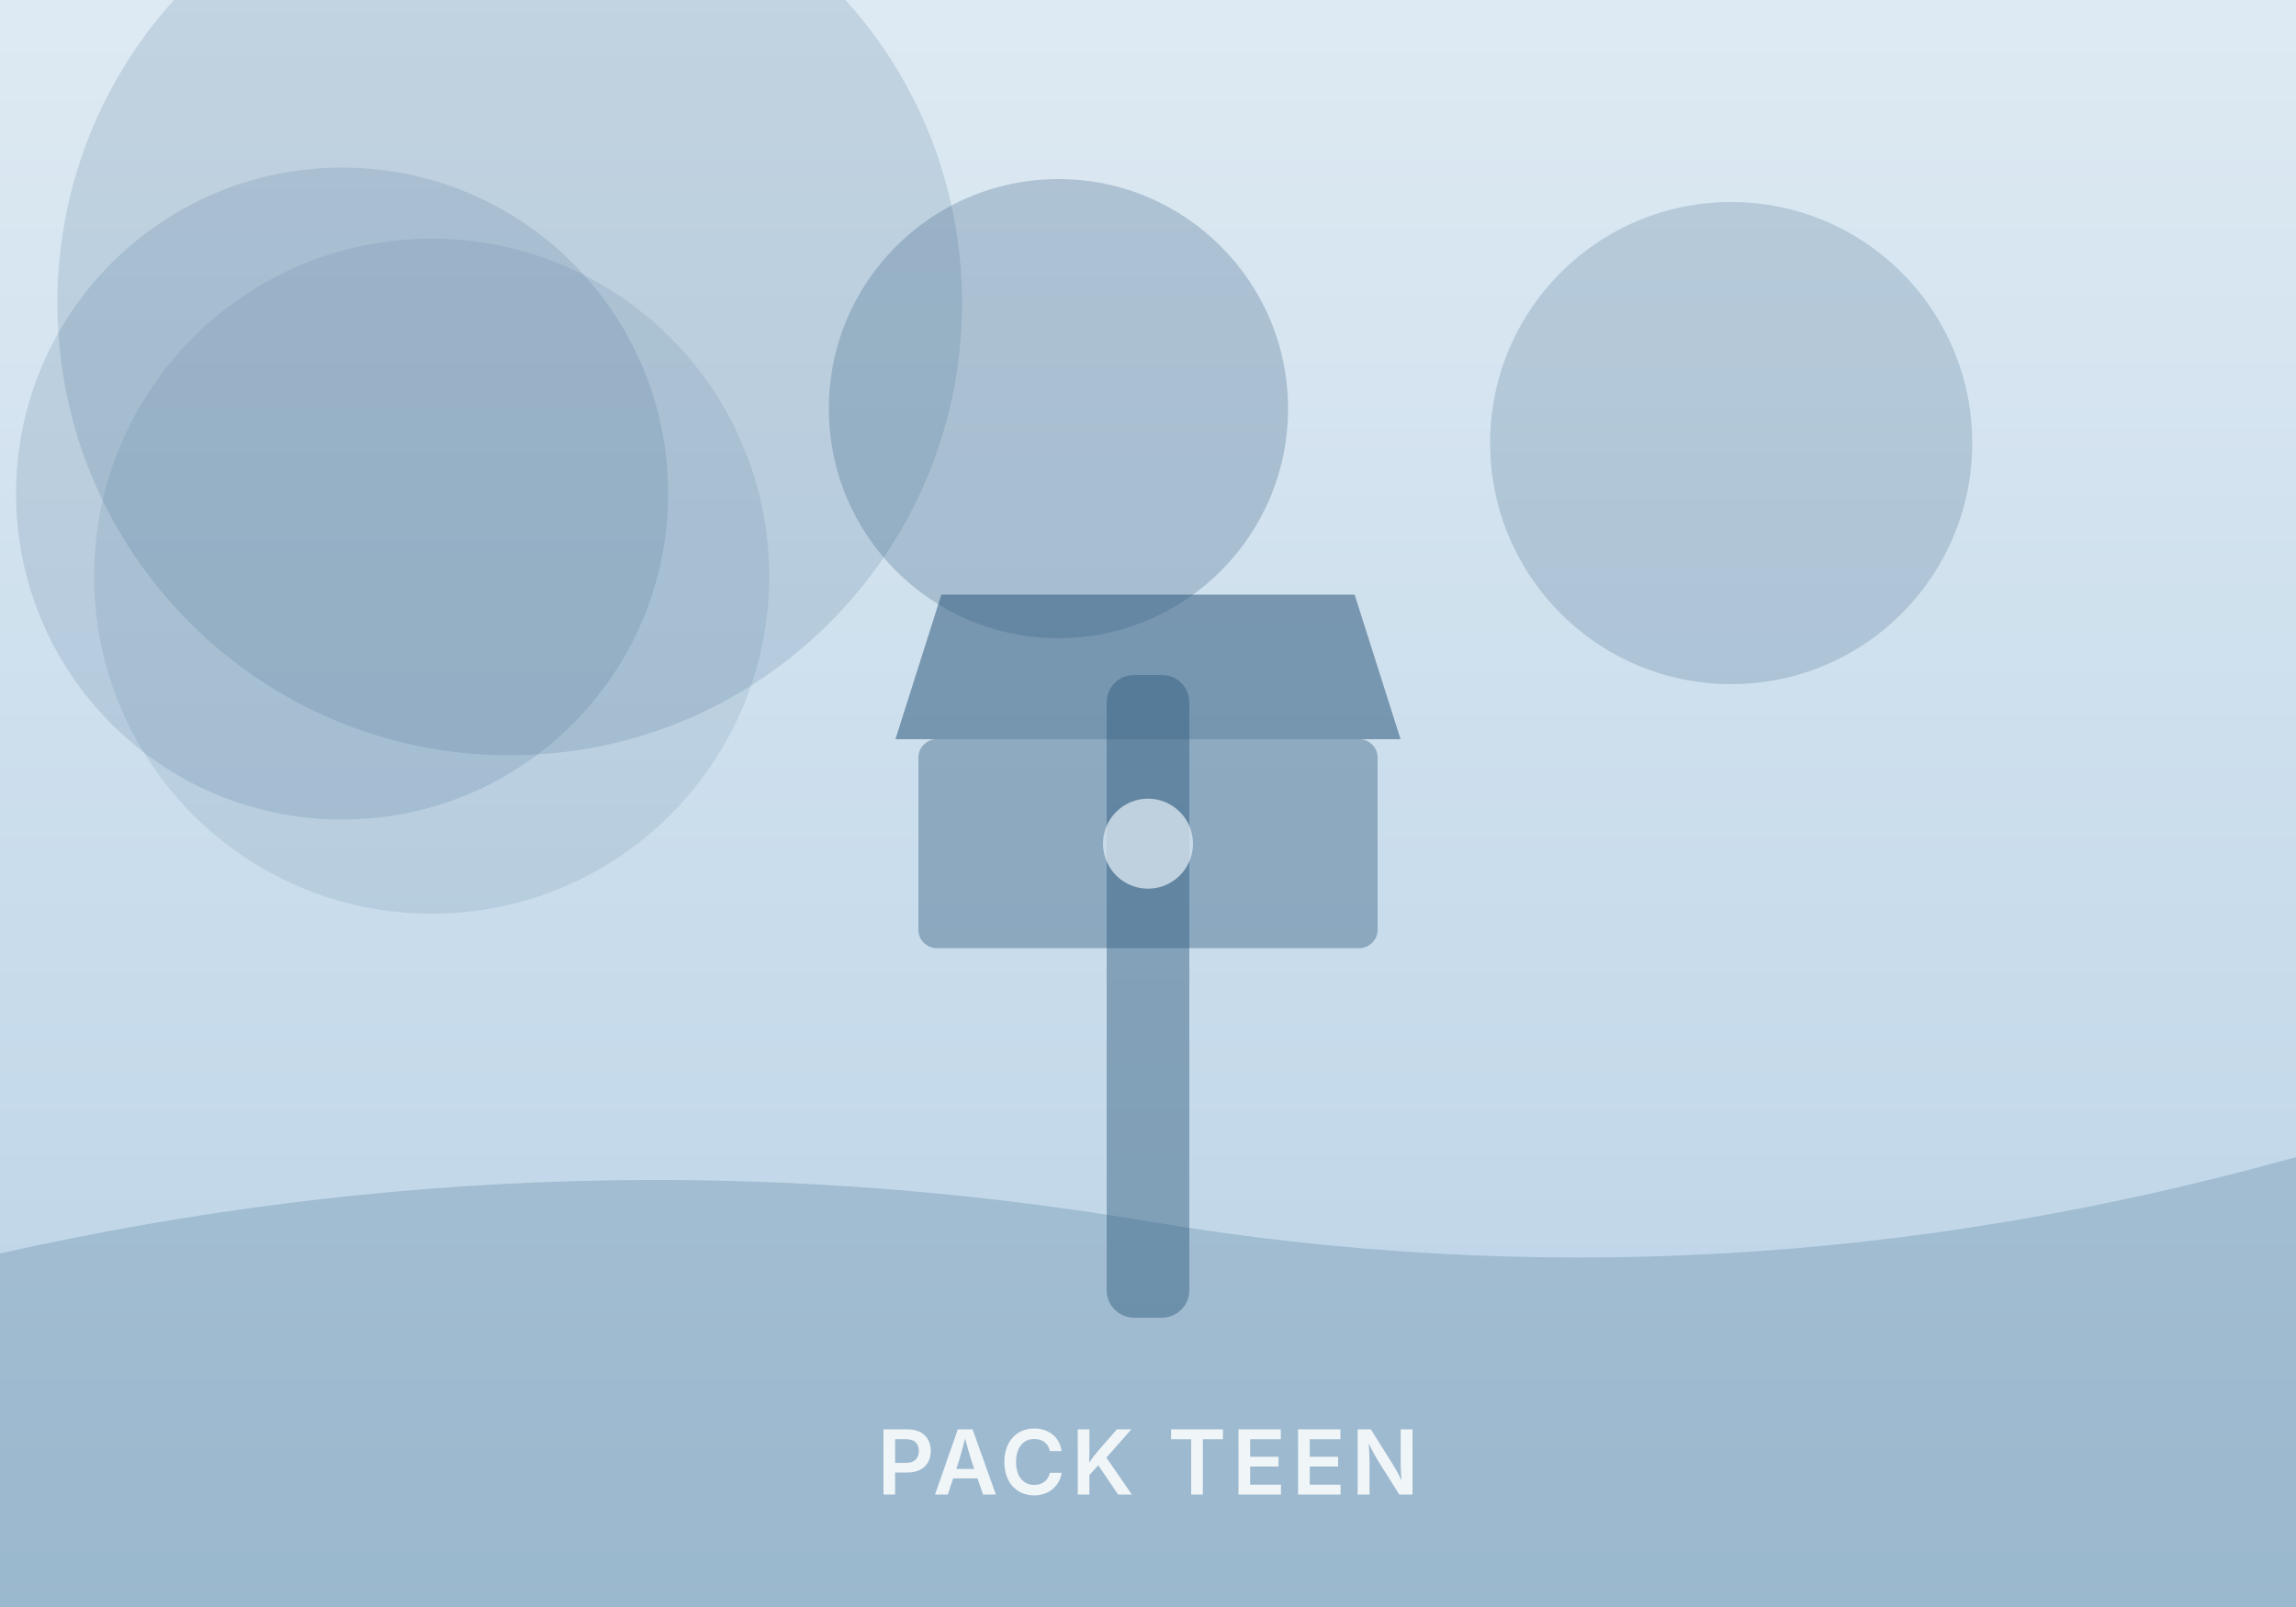
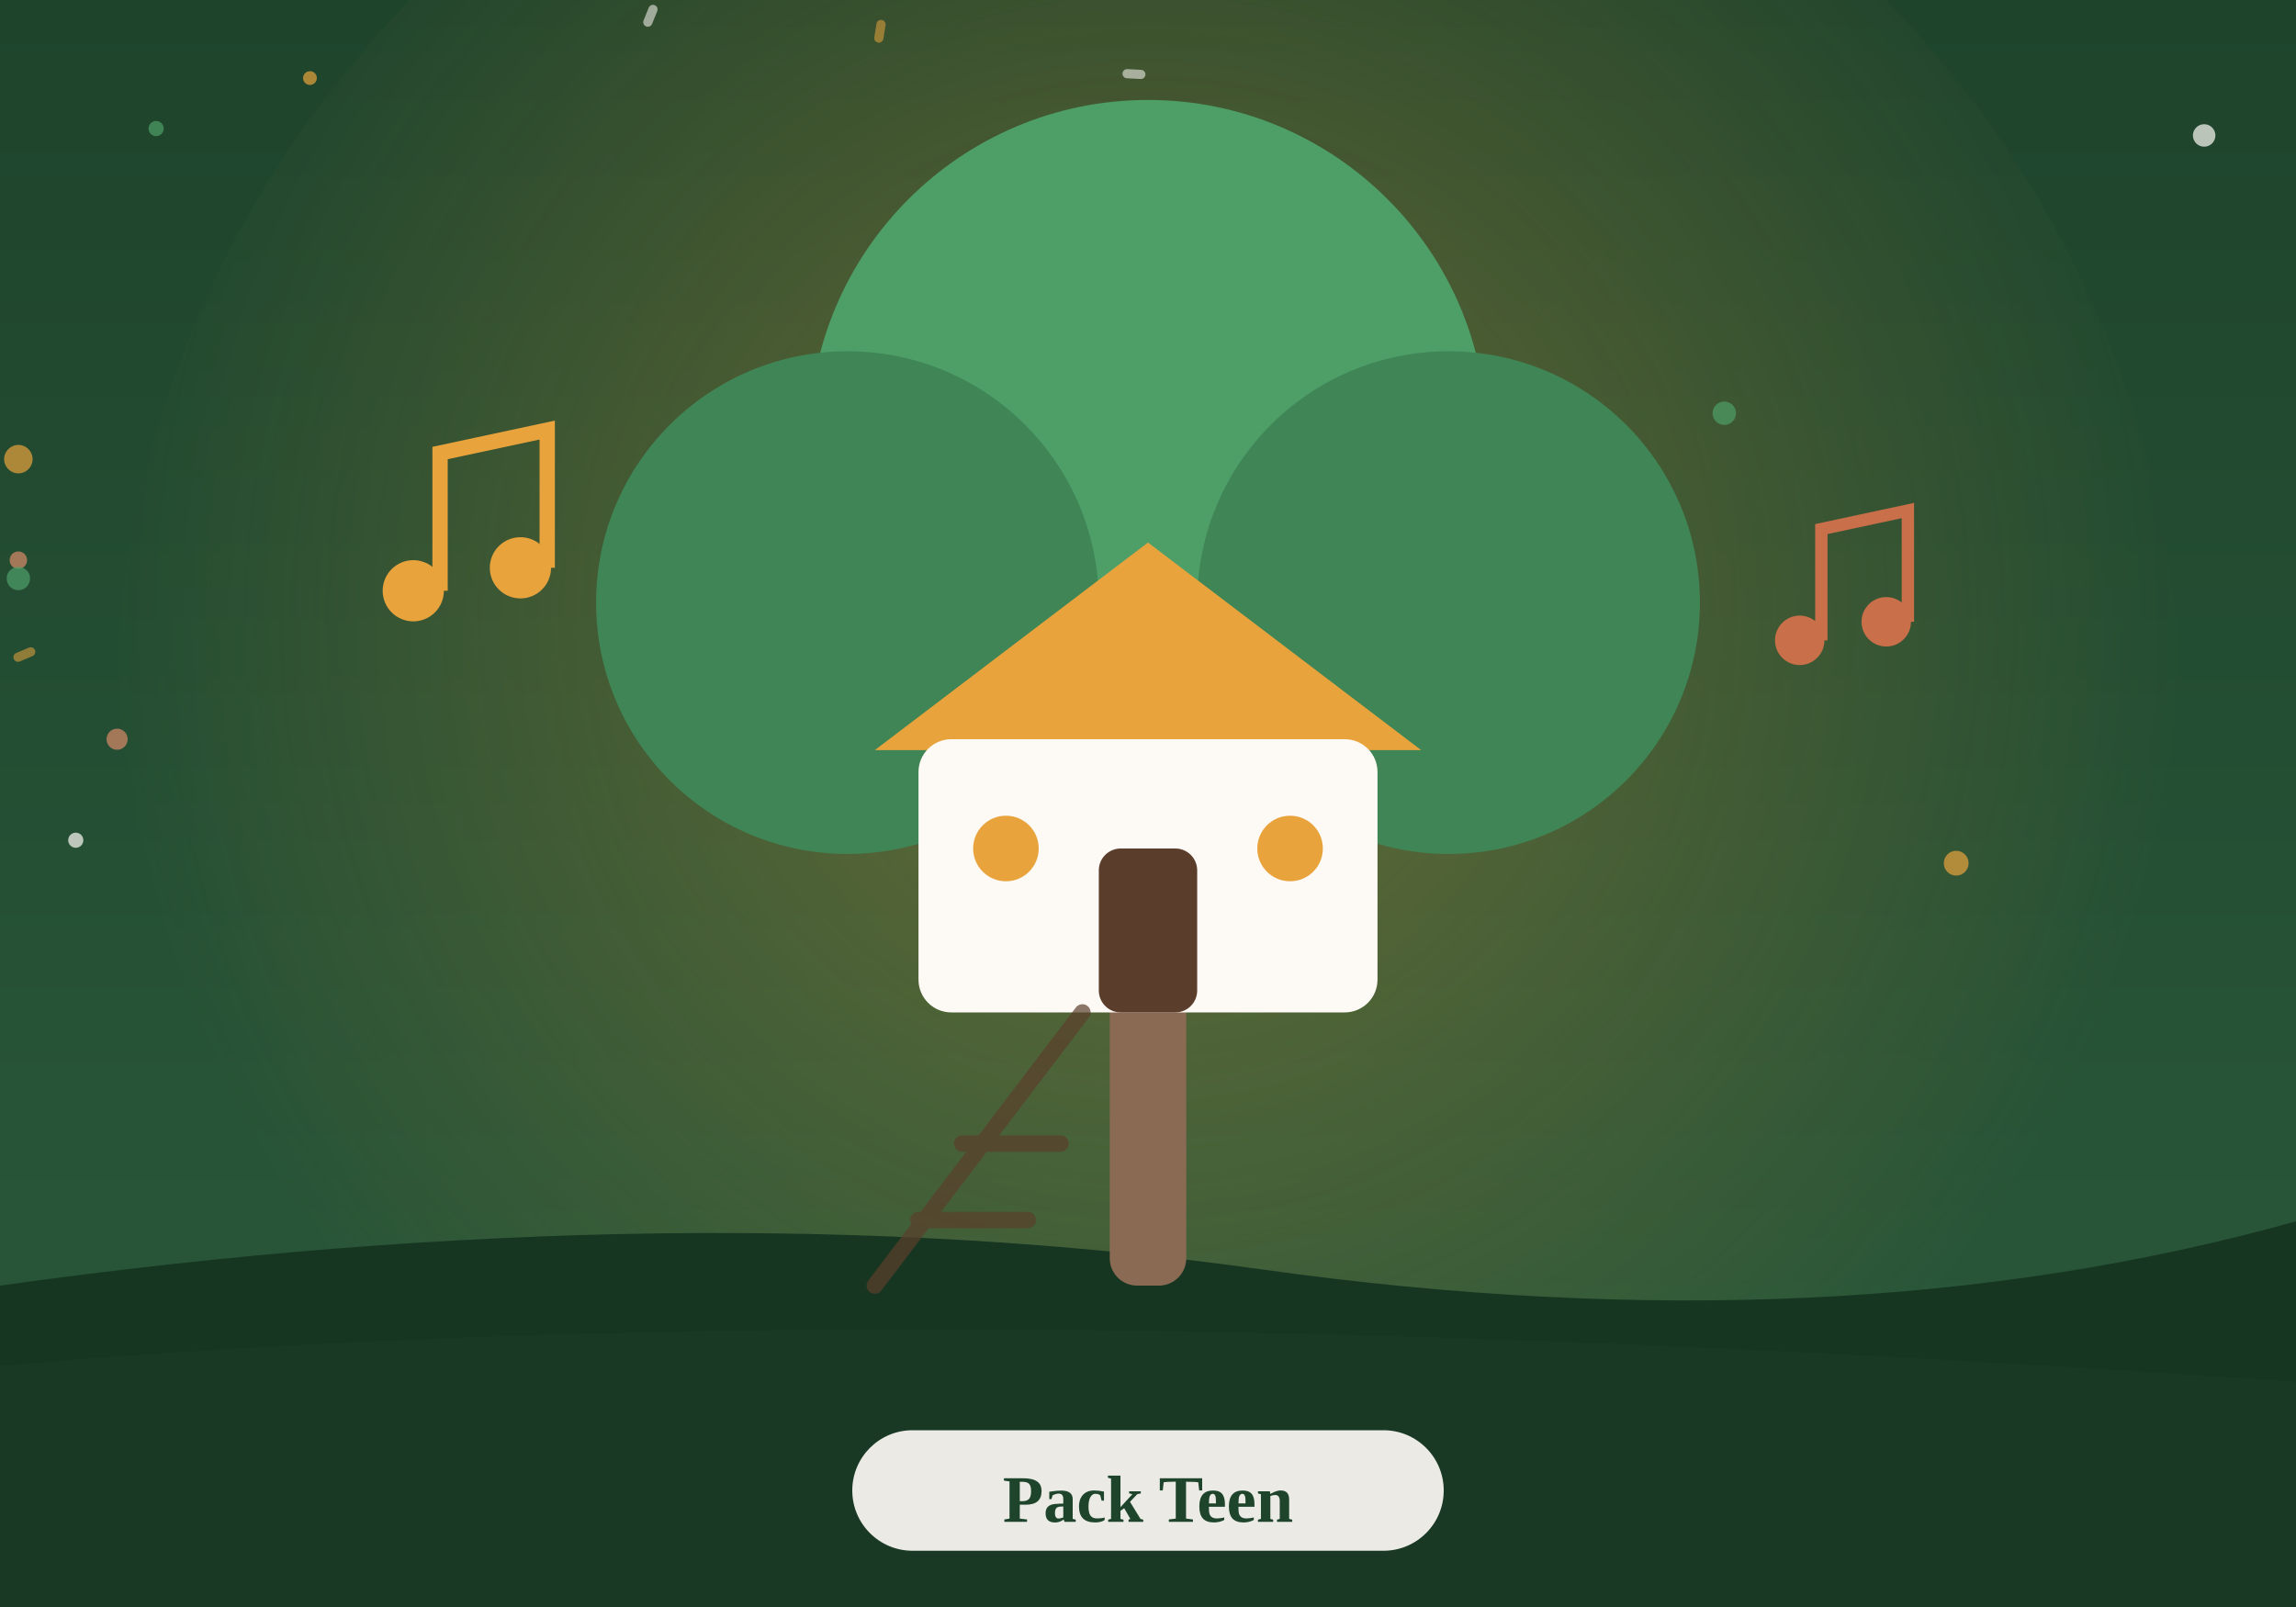
<svg xmlns="http://www.w3.org/2000/svg" viewBox="0 0 1000 700" width="1000" height="700" role="img" aria-label="Pack Teen">
  <defs>
-     <linearGradient id="bg" x1="0" y1="0" x2="0" y2="1">
-       <stop offset="0%" stop-color="#DEEAF3" />
-       <stop offset="100%" stop-color="#B9D2E6" />
+     <linearGradient id="sky" x1="0" y1="0" x2="0" y2="1">
+       <stop offset="0" stop-color="#1E442C" />
+       <stop offset="1" stop-color="#2B5A3B" />
    </linearGradient>
+     <radialGradient id="glow" cx=".5" cy=".45" r=".5">
+       <stop offset="0" stop-color="#E8A33D" stop-opacity="0.35" />
+       <stop offset="1" stop-color="#E8A33D" stop-opacity="0" />
+     </radialGradient>
  </defs>
-   <rect width="1000" height="700" fill="url(#bg)" />
-   <circle cx="754" cy="193" r="105" fill="#2F5A7D" opacity="0.21" />
-   <circle cx="461" cy="178" r="100" fill="#2F5A7D" opacity="0.26" />
-   <circle cx="188" cy="251" r="147" fill="#2F5A7D" opacity="0.12" />
-   <circle cx="149" cy="215" r="142" fill="#2F5A7D" opacity="0.15" />
-   <circle cx="222" cy="132" r="197" fill="#2F5A7D" opacity="0.16" />
-   <path d="M0 546 Q 250 490 500 532 T 1000 504 L 1000 700 L 0 700 Z" fill="#2F5A7D" opacity="0.22" />
-   <rect x="482" y="294" width="36" height="280" rx="12" fill="#2F5A7D" opacity="0.45" />
-   <path d="M390 322 h 220 l -20 -63 h -180 Z" fill="#2F5A7D" opacity="0.55" />
-   <rect x="400" y="322" width="200" height="91" rx="8" fill="#2F5A7D" opacity="0.4" />
-   <circle cx="500" cy="367.5" r="19.6" fill="#DEEAF3" opacity="0.75" />
-   <text x="500" y="651" font-family="Inter, system-ui, sans-serif" font-size="39" font-weight="600" fill="#ffffff" opacity="0.85" text-anchor="middle" letter-spacing="0.06em">PACK TEEN</text>
+   <rect width="1000" height="700" fill="url(#sky)" />
+   <circle cx="500" cy="315" r="450" fill="url(#glow)" />
+   <rect x="386" y="9" width="10" height="4" rx="2" fill="#E8A33D" opacity=".55" transform="rotate(99 386 9)" />
+   <circle cx="8" cy="244" r="3.8" fill="#D98A68" opacity="0.7" />
+   <circle cx="68" cy="56" r="3.3" fill="#4E9E68" opacity="0.7" />
+   <rect x="489" y="30" width="10" height="4" rx="2" fill="#FDFAF5" opacity=".55" transform="rotate(3 489 30)" />
+   <circle cx="135" cy="34" r="3.0" fill="#E8A33D" opacity="0.7" />
+   <circle cx="560" cy="237" r="5.5" fill="#D98A68" opacity="0.7" />
+   <rect x="579" y="324" width="10" height="4" rx="2" fill="#4E9E68" opacity=".55" transform="rotate(52 579 324)" />
+   <circle cx="33" cy="366" r="3.3" fill="#FDFAF5" opacity="0.7" />
+   <circle cx="852" cy="376" r="5.4" fill="#E8A33D" opacity="0.7" />
+   <rect x="548" y="134" width="10" height="4" rx="2" fill="#D98A68" opacity=".55" transform="rotate(76 548 134)" />
+   <circle cx="8" cy="252" r="5.1" fill="#4E9E68" opacity="0.7" />
+   <circle cx="960" cy="59" r="4.9" fill="#FDFAF5" opacity="0.7" />
+   <rect x="16" y="285" width="10" height="4" rx="2" fill="#E8A33D" opacity=".55" transform="rotate(157 16 285)" />
+   <circle cx="575" cy="142" r="4.2" fill="#D98A68" opacity="0.7" />
+   <circle cx="751" cy="180" r="5.1" fill="#4E9E68" opacity="0.7" />
+   <rect x="287" y="3" width="10" height="4" rx="2" fill="#FDFAF5" opacity=".55" transform="rotate(112 287 3)" />
+   <circle cx="8" cy="200" r="6.2" fill="#E8A33D" opacity="0.7" />
+   <circle cx="51" cy="322" r="4.6" fill="#D98A68" opacity="0.7" />
+   <path d="M0 560 Q 300 518 550 553 T 1000 532 V 700 H 0Z" fill="#173622" />
+   <path d="M0 595 Q 400 560 1000 602 V 700 H 0Z" fill="#1E442C" opacity=".25" />
+   <g transform="translate(500 560)">
+     <rect x="-16.66" y="-273.7" width="33.32" height="273.7" rx="11.9" fill="#8A6A52" />
+     <circle cx="0" cy="-368.9" r="147.56" fill="#4E9E68" />
+     <circle cx="-130.9" cy="-297.5" r="109.48" fill="#3F8556" />
+     <circle cx="130.9" cy="-297.5" r="109.48" fill="#3F8556" />
+     <path d="M-119 -233.24 L0 -323.68 L119 -233.24Z" fill="#E8A33D" />
+     <rect x="-99.96" y="-238" width="199.92" height="119" rx="14.28" fill="#FDFAF5" />
+     <rect x="-21.42" y="-190.4" width="42.84" height="71.4" rx="9.52" fill="#5A3E2B" />
+     <circle cx="-61.88" cy="-190.4" r="14.28" fill="#E8A33D" />
+     <circle cx="61.88" cy="-190.4" r="14.28" fill="#E8A33D" />
+     <path d="M-119 0 L-28.56 -119 M-99.96 -28.56 H-52.36 M-80.92 -61.88 H-38.08" stroke="#5A3E2B" stroke-width="7.14" stroke-linecap="round" opacity=".7" />
+   </g>
+   <g transform="translate(200 224) scale(1.666667)" fill="#E8A33D">
+     <circle cx="-12" cy="20" r="8" />
+     <circle cx="16" cy="14" r="8" />
+     <path d="M-5 20V-16l28-6v36" stroke="#E8A33D" stroke-width="4" fill="none" />
+   </g>
+   <g transform="translate(800 252) scale(1.346154)" fill="#C96F4A">
+     <circle cx="-12" cy="20" r="8" />
+     <circle cx="16" cy="14" r="8" />
+     <path d="M-5 20V-16l28-6v36" stroke="#C96F4A" stroke-width="4" fill="none" />
+   </g>
+   <g transform="translate(500 654.5)">
+     <rect x="-128.8" y="-31.5" width="257.6" height="52.5" rx="26.25" fill="#FDFAF5" opacity=".92" />
+     <text y="8.4" font-family="Fraunces, Georgia, 'Times New Roman', serif" font-size="29" font-weight="600" fill="#1E442C" text-anchor="middle">Pack Teen</text>
+   </g>
</svg>
